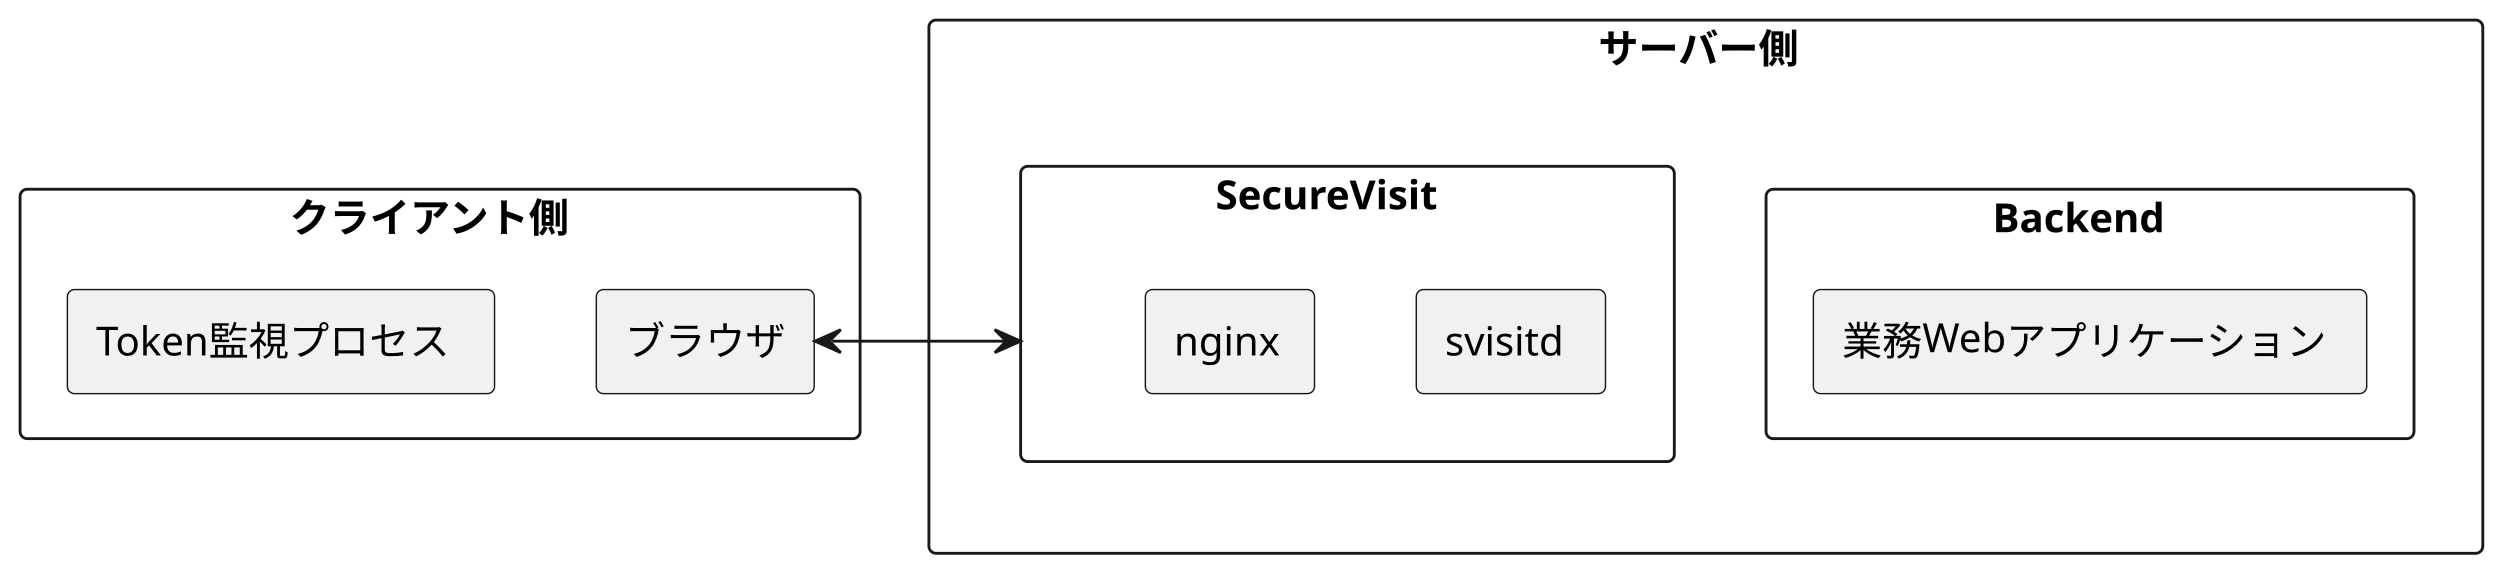
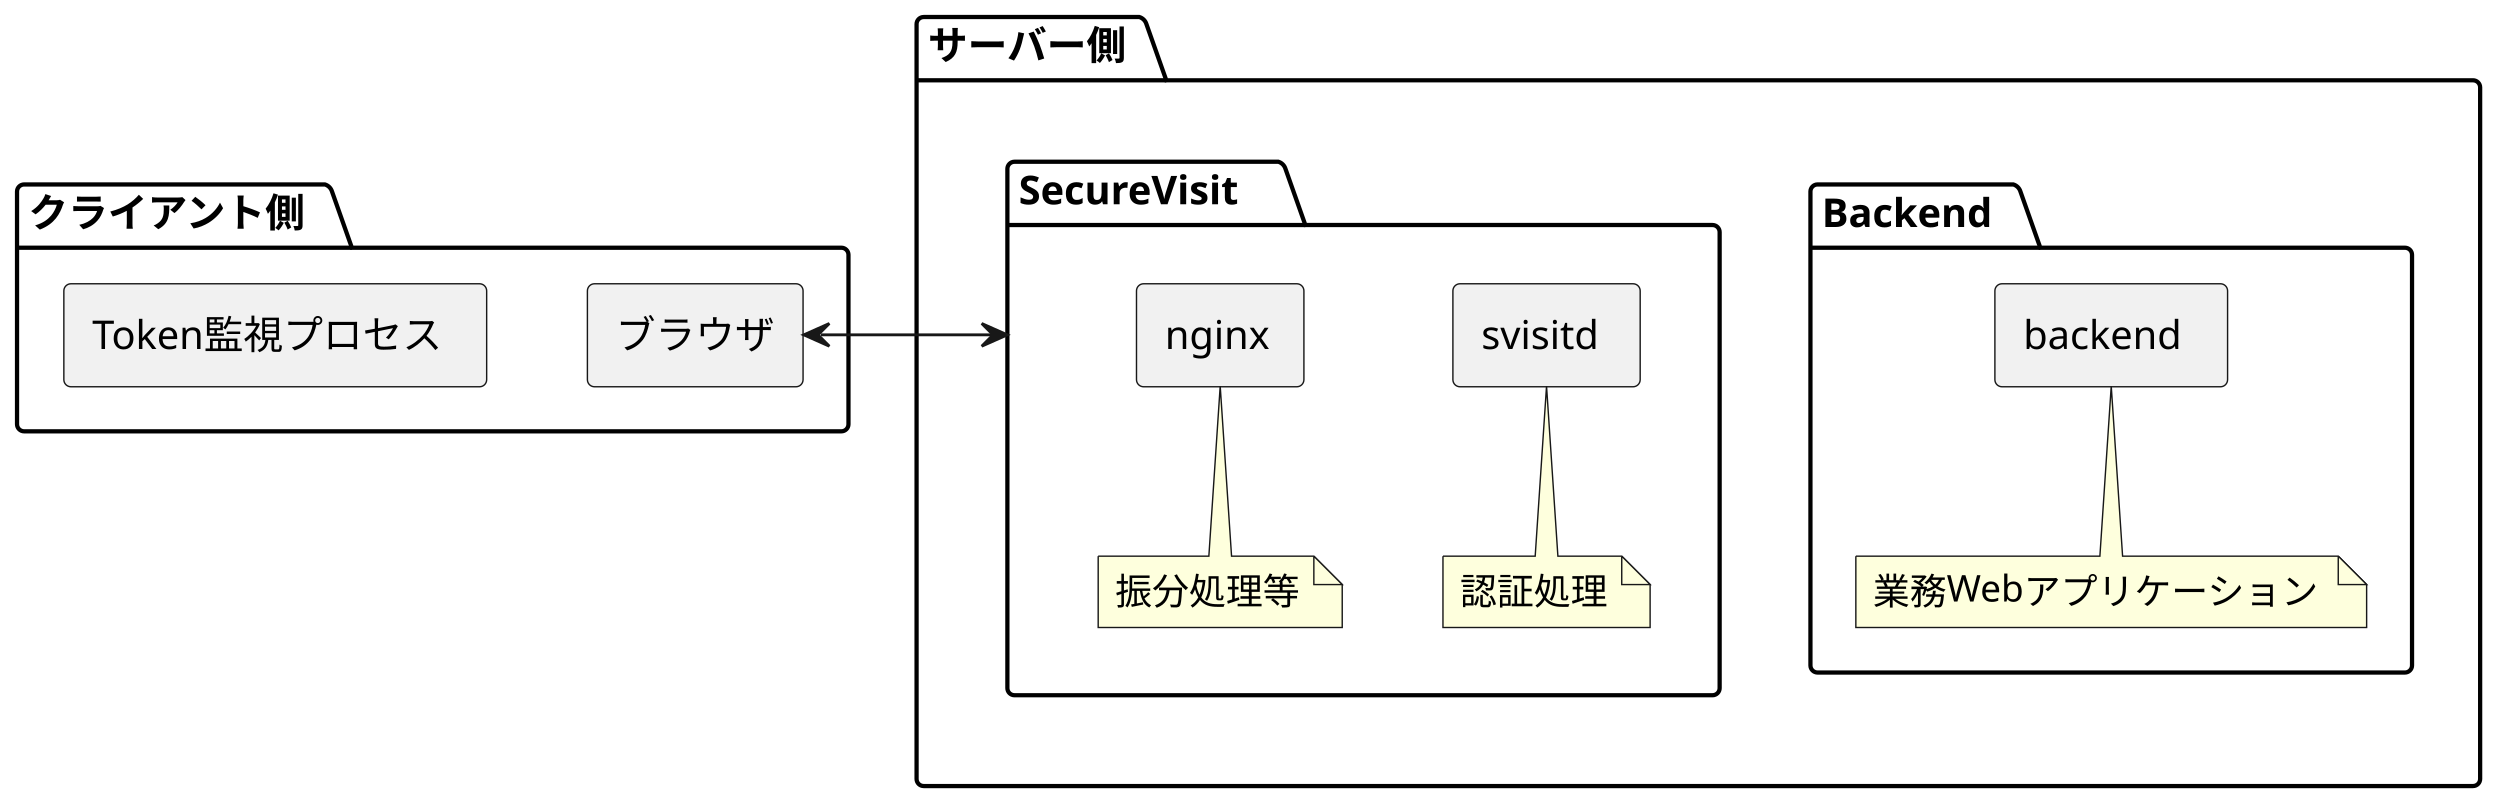
- <svg xmlns="http://www.w3.org/2000/svg" contentStyleType="text/css" height="199px" preserveAspectRatio="none" style="width:872px;height:199px;" version="1.1" viewBox="0 0 872 199" width="872px" zoomAndPan="magnify">
+ <svg xmlns="http://www.w3.org/2000/svg" contentStyleType="text/css" height="284px" preserveAspectRatio="none" style="width:881px;height:284px;" version="1.1" viewBox="0 0 881 284" width="881px" zoomAndPan="magnify">
  <defs />
  <g>
    <g id="cluster_client">
-       <rect fill="none" height="87" rx="2.5" ry="2.5" style="stroke:#181818;stroke-width:1.0;" width="293" x="7" y="66" />
-       <text fill="#000000" font-family="sans-serif" font-size="14" font-weight="bold" lengthAdjust="spacing" textLength="105" x="101" y="80.995">クライアント側</text>
+       <path d="M8.5,65 L114.5,65 A3.75,3.75 0 0 1 117,67.5 L124,87.297 L296.5,87.297 A2.5,2.5 0 0 1 299,89.797 L299,149.5 A2.5,2.5 0 0 1 296.5,152 L8.5,152 A2.5,2.5 0 0 1 6,149.5 L6,67.5 A2.5,2.5 0 0 1 8.5,65 " fill="none" style="stroke:#000000;stroke-width:1.5;" />
+       <line style="stroke:#000000;stroke-width:1.5;" x1="6" x2="124" y1="87.297" y2="87.297" />
+       <text fill="#000000" font-family="sans-serif" font-size="14" font-weight="bold" lengthAdjust="spacing" textLength="105" x="10" y="79.995">クライアント側</text>
    </g>
    <g id="cluster_server">
-       <rect fill="none" height="186" rx="2.5" ry="2.5" style="stroke:#181818;stroke-width:1.0;" width="542" x="324" y="7" />
-       <text fill="#000000" font-family="sans-serif" font-size="14" font-weight="bold" lengthAdjust="spacing" textLength="75" x="557.5" y="21.995">サーバー側</text>
+       <path d="M325.5,6 L401.5,6 A3.75,3.75 0 0 1 404,8.5 L411,28.297 L871.5,28.297 A2.5,2.5 0 0 1 874,30.797 L874,274.5 A2.5,2.5 0 0 1 871.5,277 L325.5,277 A2.5,2.5 0 0 1 323,274.5 L323,8.5 A2.5,2.5 0 0 1 325.5,6 " fill="none" style="stroke:#000000;stroke-width:1.5;" />
+       <line style="stroke:#000000;stroke-width:1.5;" x1="323" x2="411" y1="28.297" y2="28.297" />
+       <text fill="#000000" font-family="sans-serif" font-size="14" font-weight="bold" lengthAdjust="spacing" textLength="75" x="327" y="20.995">サーバー側</text>
    </g>
    <g id="cluster_Backend">
-       <rect fill="none" height="87" rx="2.5" ry="2.5" style="stroke:#181818;stroke-width:1.0;" width="226" x="616" y="66" />
-       <text fill="#000000" font-family="sans-serif" font-size="14" font-weight="bold" lengthAdjust="spacing" textLength="68" x="695" y="80.995">Backend</text>
+       <path d="M640.5,65 L709.5,65 A3.75,3.75 0 0 1 712,67.5 L719,87.297 L847.5,87.297 A2.5,2.5 0 0 1 850,89.797 L850,234.5 A2.5,2.5 0 0 1 847.5,237 L640.5,237 A2.5,2.5 0 0 1 638,234.5 L638,67.5 A2.5,2.5 0 0 1 640.5,65 " fill="none" style="stroke:#000000;stroke-width:1.5;" />
+       <line style="stroke:#000000;stroke-width:1.5;" x1="638" x2="719" y1="87.297" y2="87.297" />
+       <text fill="#000000" font-family="sans-serif" font-size="14" font-weight="bold" lengthAdjust="spacing" textLength="68" x="642" y="79.995">Backend</text>
    </g>
    <g id="cluster_SecureVisit">
-       <rect fill="none" height="103" rx="2.5" ry="2.5" style="stroke:#181818;stroke-width:1.0;" width="228" x="356" y="58" />
-       <text fill="#000000" font-family="sans-serif" font-size="14" font-weight="bold" lengthAdjust="spacing" textLength="92" x="424" y="72.995">SecureVisit</text>
+       <path d="M357.5,57 L450.5,57 A3.75,3.75 0 0 1 453,59.5 L460,79.297 L603.5,79.297 A2.5,2.5 0 0 1 606,81.797 L606,242.5 A2.5,2.5 0 0 1 603.5,245 L357.5,245 A2.5,2.5 0 0 1 355,242.5 L355,59.5 A2.5,2.5 0 0 1 357.5,57 " fill="none" style="stroke:#000000;stroke-width:1.5;" />
+       <line style="stroke:#000000;stroke-width:1.5;" x1="355" x2="460" y1="79.297" y2="79.297" />
+       <text fill="#000000" font-family="sans-serif" font-size="14" font-weight="bold" lengthAdjust="spacing" textLength="92" x="359" y="71.995">SecureVisit</text>
    </g>
    <g id="elem_browser">
-       <rect fill="#F1F1F1" height="36.297" rx="2.5" ry="2.5" style="stroke:#181818;stroke-width:0.5;" width="76" x="208" y="101" />
-       <text fill="#000000" font-family="sans-serif" font-size="14" lengthAdjust="spacing" textLength="56" x="218" y="123.995">ブラウザ</text>
+       <rect fill="#F1F1F1" height="36.297" rx="2.5" ry="2.5" style="stroke:#181818;stroke-width:0.5;" width="76" x="207" y="100" />
+       <text fill="#000000" font-family="sans-serif" font-size="14" lengthAdjust="spacing" textLength="56" x="217" y="122.995">ブラウザ</text>
    </g>
-     <g id="elem_Token監視プロセス">
-       <rect fill="#F1F1F1" height="36.297" rx="2.5" ry="2.5" style="stroke:#181818;stroke-width:0.5;" width="149" x="23.5" y="101" />
-       <text fill="#000000" font-family="sans-serif" font-size="14" lengthAdjust="spacing" textLength="129" x="33.5" y="123.995">Token監視プロセス</text>
+     <g id="elem_token">
+       <rect fill="#F1F1F1" height="36.297" rx="2.5" ry="2.5" style="stroke:#181818;stroke-width:0.5;" width="149" x="22.5" y="100" />
+       <text fill="#000000" font-family="sans-serif" font-size="14" lengthAdjust="spacing" textLength="129" x="32.5" y="122.995">Token監視プロセス</text>
    </g>
-     <g id="elem_業務Webアプリケーション">
-       <rect fill="#F1F1F1" height="36.297" rx="2.5" ry="2.5" style="stroke:#181818;stroke-width:0.5;" width="193" x="632.5" y="101" />
-       <text fill="#000000" font-family="sans-serif" font-size="14" lengthAdjust="spacing" textLength="173" x="642.5" y="123.995">業務Webアプリケーション</text>
+     <g id="elem_backend">
+       <rect fill="#F1F1F1" height="36.297" rx="2.5" ry="2.5" style="stroke:#181818;stroke-width:0.5;" width="82" x="703" y="100" />
+       <text fill="#000000" font-family="sans-serif" font-size="14" lengthAdjust="spacing" textLength="62" x="713" y="122.995">backend</text>
+     </g>
+     <g id="elem_GMN8">
+       <path d="M654,196 L654,221.133 A0,0 0 0 0 654,221.133 L834,221.133 A0,0 0 0 0 834,221.133 L834,206 L824,196 L748,196 L744,136.064 L740,196 L654,196 A0,0 0 0 0 654,196 " fill="#FEFFDD" style="stroke:#181818;stroke-width:0.5;" />
+       <path d="M824,196 L824,206 L834,206 L824,196 " fill="#FEFFDD" style="stroke:#181818;stroke-width:0.5;" />
+       <text fill="#000000" font-family="sans-serif" font-size="13" lengthAdjust="spacing" textLength="159" x="660" y="213.067">業務Webアプリケーション</text>
    </g>
    <g id="elem_svisitd">
-       <rect fill="#F1F1F1" height="36.297" rx="2.5" ry="2.5" style="stroke:#181818;stroke-width:0.5;" width="66" x="494" y="101" />
-       <text fill="#000000" font-family="sans-serif" font-size="14" lengthAdjust="spacing" textLength="46" x="504" y="123.995">svisitd</text>
+       <rect fill="#F1F1F1" height="36.297" rx="2.5" ry="2.5" style="stroke:#181818;stroke-width:0.5;" width="66" x="512" y="100" />
+       <text fill="#000000" font-family="sans-serif" font-size="14" lengthAdjust="spacing" textLength="46" x="522" y="122.995">svisitd</text>
+     </g>
+     <g id="elem_GMN13">
+       <path d="M508.5,196 L508.5,221.133 A0,0 0 0 0 508.5,221.133 L581.5,221.133 A0,0 0 0 0 581.5,221.133 L581.5,206 L571.5,196 L549,196 L545,136.064 L541,196 L508.5,196 A0,0 0 0 0 508.5,196 " fill="#FEFFDD" style="stroke:#181818;stroke-width:0.5;" />
+       <path d="M571.5,196 L571.5,206 L581.5,206 L571.5,196 " fill="#FEFFDD" style="stroke:#181818;stroke-width:0.5;" />
+       <text fill="#000000" font-family="sans-serif" font-size="13" lengthAdjust="spacing" textLength="52" x="514.5" y="213.067">認証処理</text>
    </g>
    <g id="elem_nginx">
-       <rect fill="#F1F1F1" height="36.297" rx="2.5" ry="2.5" style="stroke:#181818;stroke-width:0.5;" width="59" x="399.5" y="101" />
-       <text fill="#000000" font-family="sans-serif" font-size="14" lengthAdjust="spacing" textLength="39" x="409.5" y="123.995">nginx</text>
+       <rect fill="#F1F1F1" height="36.297" rx="2.5" ry="2.5" style="stroke:#181818;stroke-width:0.5;" width="59" x="400.5" y="100" />
+       <text fill="#000000" font-family="sans-serif" font-size="14" lengthAdjust="spacing" textLength="39" x="410.5" y="122.995">nginx</text>
+     </g>
+     <g id="elem_GMN17">
+       <path d="M387,196 L387,221.133 A0,0 0 0 0 387,221.133 L473,221.133 A0,0 0 0 0 473,221.133 L473,206 L463,196 L434,196 L430,136.064 L426,196 L387,196 A0,0 0 0 0 387,196 " fill="#FEFFDD" style="stroke:#181818;stroke-width:0.5;" />
+       <path d="M463,196 L463,206 L473,206 L463,196 " fill="#FEFFDD" style="stroke:#181818;stroke-width:0.5;" />
+       <text fill="#000000" font-family="sans-serif" font-size="13" lengthAdjust="spacing" textLength="65" x="393" y="213.067">振分処理等</text>
    </g>
    <g id="link_browser_SecureVisit">
-       <path d="M290.258,119 C303.445,119 310.631,119 323.817,119 C330.411,119 337.004,119 343.597,119 C346.894,119 350.19,119 353.487,119 C354.311,119 349.135,119 349.96,119 " fill="none" id="browser-SecureVisit" style="stroke:#181818;stroke-width:1.0;" />
-       <polygon fill="#181818" points="284.258,119,293.258,123,289.258,119,293.258,115,284.258,119" style="stroke:#181818;stroke-width:1.0;" />
-       <polygon fill="#181818" points="355.96,119,346.96,115,350.96,119,346.96,123,355.96,119" style="stroke:#181818;stroke-width:1.0;" />
+       <path d="M289.258,118 C302.445,118 309.631,118 322.817,118 C329.411,118 336.004,118 342.597,118 C345.894,118 349.19,118 352.487,118 C353.311,118 348.135,118 348.96,118 " fill="none" id="browser-SecureVisit" style="stroke:#181818;stroke-width:1.0;" />
+       <polygon fill="#181818" points="283.258,118,292.258,122,288.258,118,292.258,114,283.258,118" style="stroke:#181818;stroke-width:1.0;" />
+       <polygon fill="#181818" points="354.96,118,345.96,114,349.96,118,345.96,122,354.96,118" style="stroke:#181818;stroke-width:1.0;" />
    </g>
  </g>
</svg>
